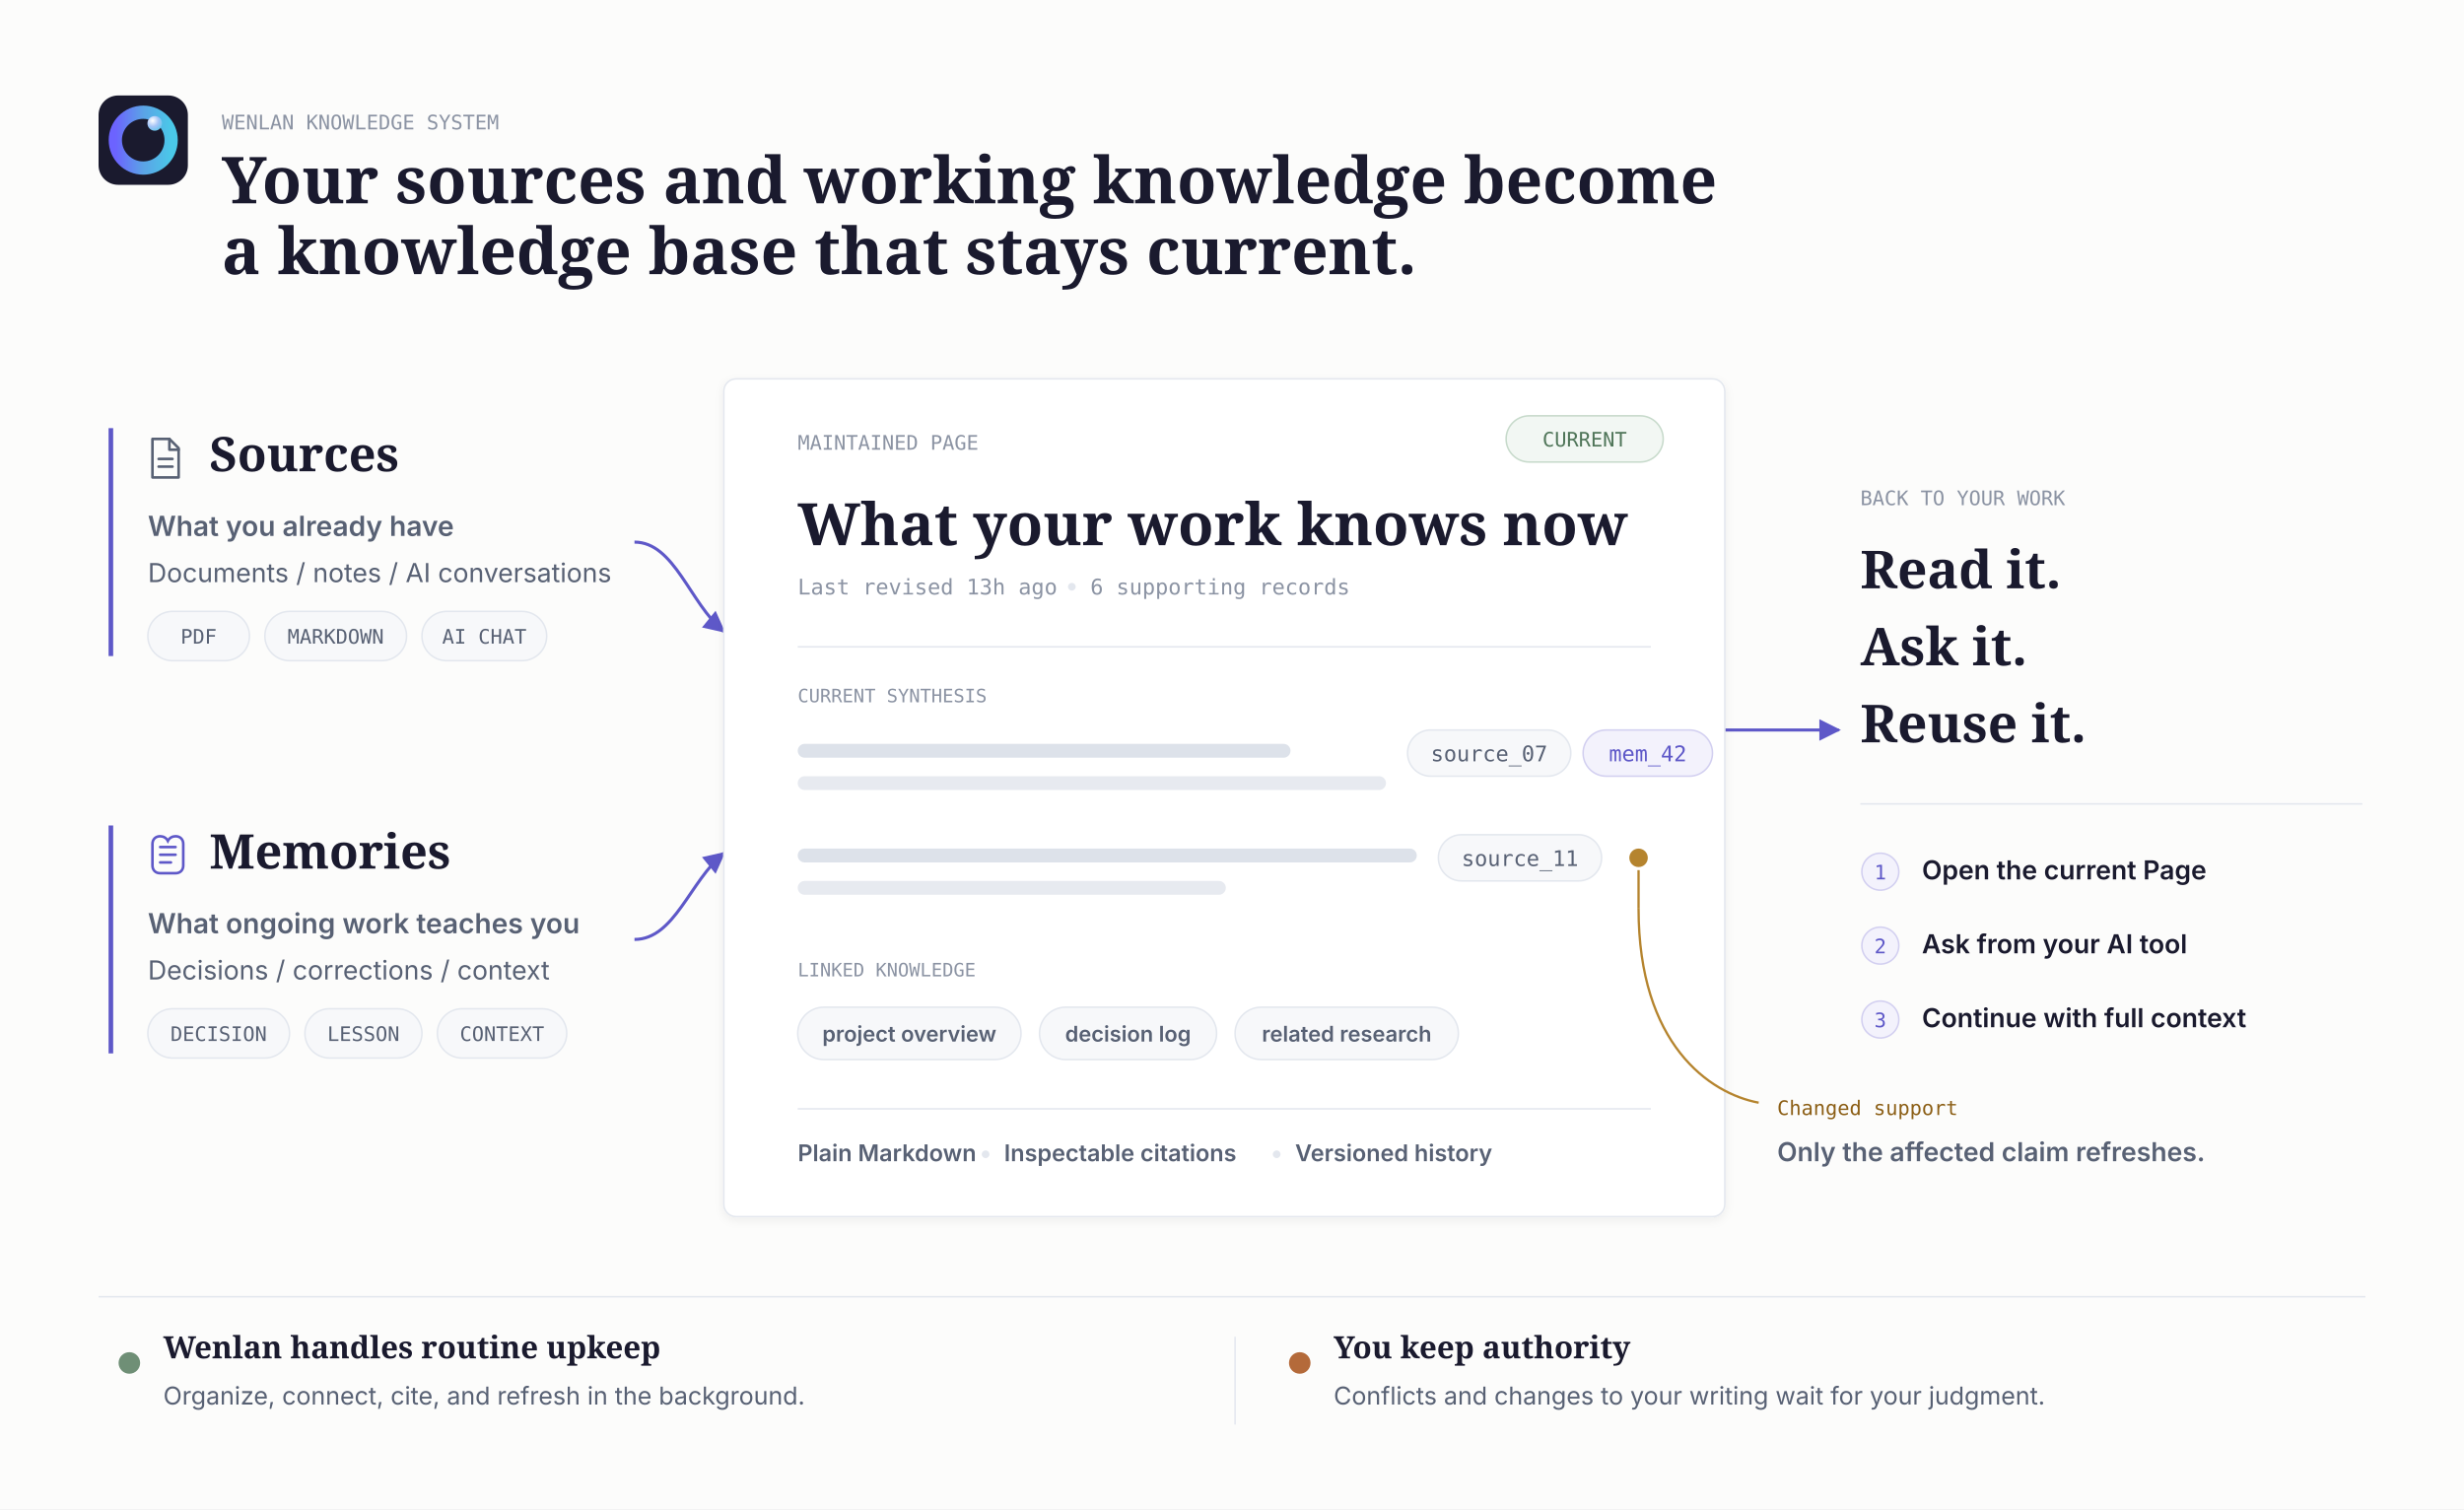
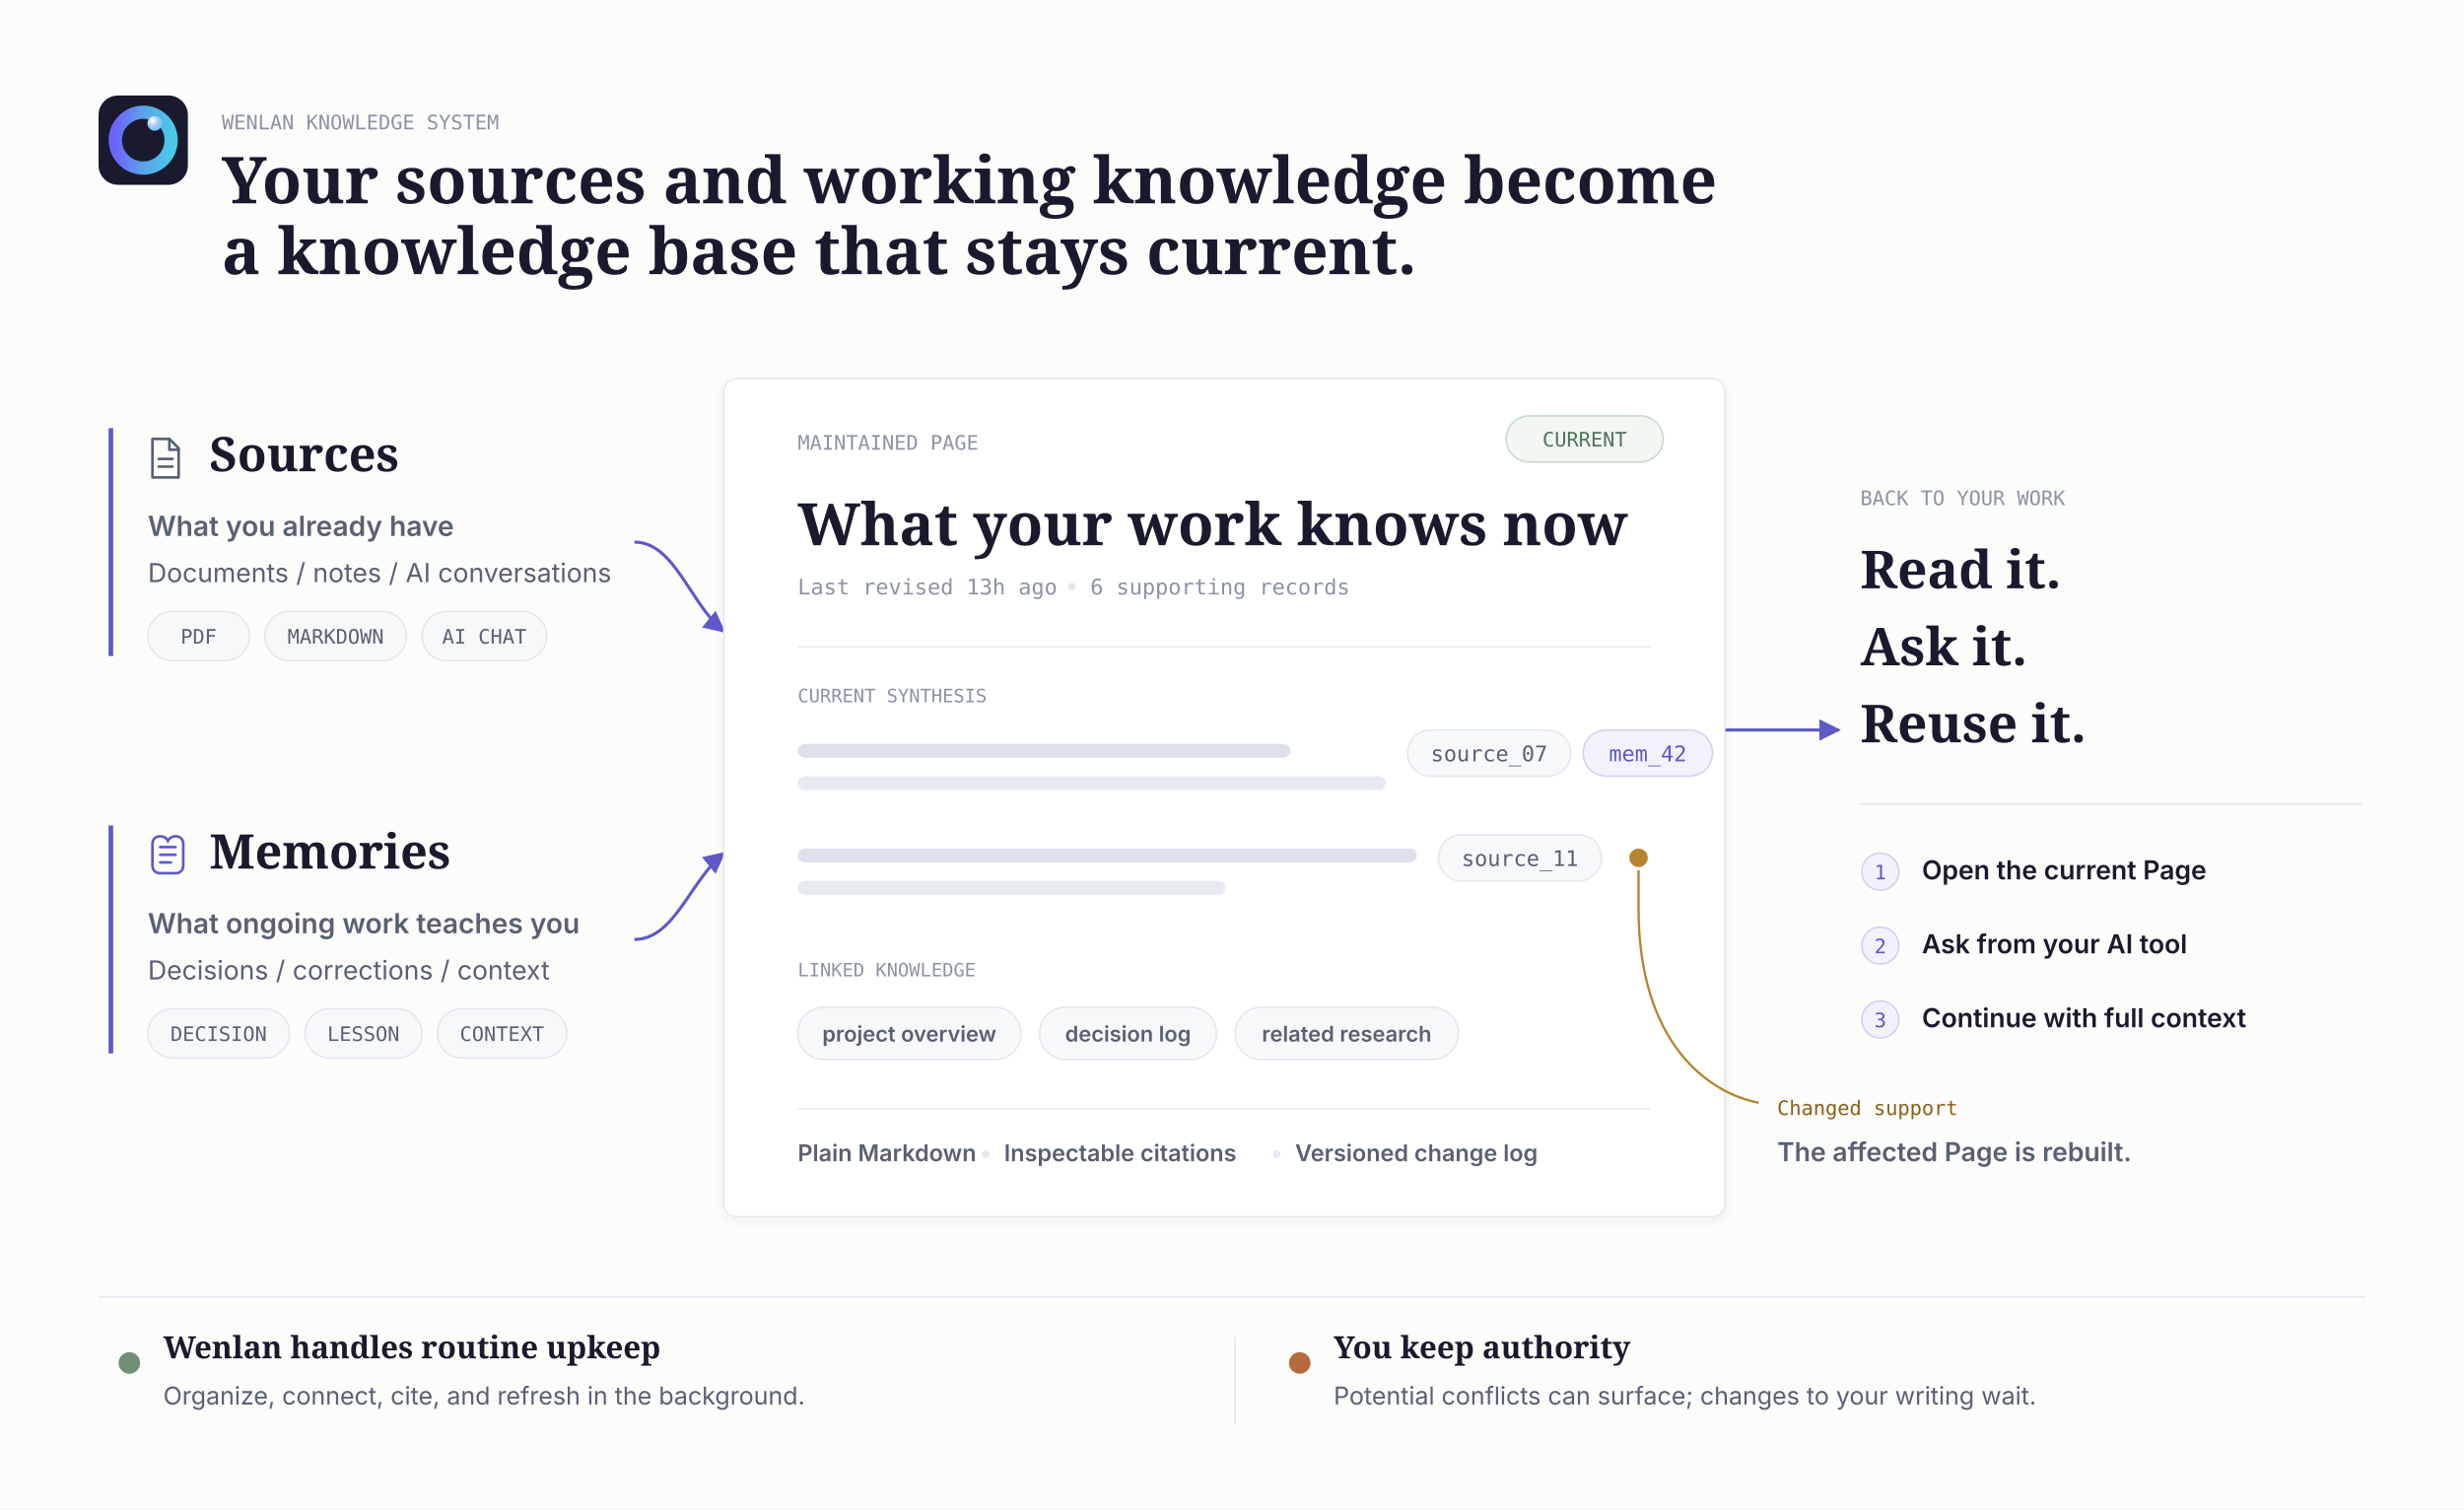
<svg xmlns="http://www.w3.org/2000/svg" width="1600" height="980" viewBox="0 0 1600 980" role="img" aria-labelledby="title desc">
  <style>text { font-kerning: normal; }</style>
  <rect width="1600" height="980" fill="#FCFCFB" />
  <g transform="translate(64 62) scale(0.1132812)">
    <rect width="512" height="512" rx="112" fill="#1A1A2E" />
    <circle cx="256" cy="256" r="160" fill="none" stroke="url(#overview-en-desktop-ring)" stroke-width="76" />
    <circle cx="322" cy="160" r="42" fill="url(#overview-en-desktop-orb)" />
  </g>
  <g data-fit-region="overview-en-desktop-heading" data-fit-x="144" data-fit-y="58" data-fit-width="1392" data-fit-height="142" data-check-overlap="false">
    <text x="144" y="84" font-family="&quot;JetBrains Mono&quot;, ui-monospace, monospace" font-size="13" font-weight="500" fill="#8B93A3" text-anchor="start">WENLAN KNOWLEDGE SYSTEM</text>
    <text x="144" y="132" font-family="&quot;Fraunces&quot;, Georgia, serif" font-size="42" font-weight="600" fill="#1A1A2E" text-anchor="start">Your sources and working knowledge become</text>
    <text x="144" y="178" font-family="&quot;Fraunces&quot;, Georgia, serif" font-size="42" font-weight="600" fill="#1A1A2E" text-anchor="start">a knowledge base that stays current.</text>
  </g>
  <path d="M412 352 C438 352 448 392 470 410" fill="none" stroke="#5E58C8" stroke-width="2" marker-end="url(#overview-en-desktop-arrow)" />
  <path d="M412 610 C438 610 448 572 470 554" fill="none" stroke="#5E58C8" stroke-width="2" marker-end="url(#overview-en-desktop-arrow)" />
  <path d="M1120 474 C1160 474 1176 474 1194 474" fill="none" stroke="#5E58C8" stroke-width="2" marker-end="url(#overview-en-desktop-arrow)" />
  <g data-fit-region="overview-en-desktop-sources" data-fit-x="72" data-fit-y="260" data-fit-width="350" data-fit-height="186" data-check-overlap="true">
    <line x1="72" y1="278" x2="72" y2="426" stroke="#5E58C8" stroke-width="3" />
    <g fill="none" stroke="#586174" stroke-width="1.7" stroke-linecap="round" stroke-linejoin="round">
      <path d="M99 285h11l6 6v19H99z" />
      <path d="M110 285v7h6" />
      <path d="M103 298h9M103 303h9" />
    </g>
    <text x="136" y="306" font-family="&quot;Fraunces&quot;, Georgia, serif" font-size="31" font-weight="600" fill="#1A1A2E" text-anchor="start">Sources</text>
    <text x="96" y="348" font-family="&quot;Instrument Sans&quot;, -apple-system, BlinkMacSystemFont, sans-serif" font-size="18" font-weight="600" fill="#586174" text-anchor="start">What you already have</text>
    <text x="96" y="378" font-family="&quot;Instrument Sans&quot;, -apple-system, BlinkMacSystemFont, sans-serif" font-size="17" font-weight="400" fill="#586174" text-anchor="start">Documents / notes / AI conversations</text>
    <g>
      <rect x="96" y="397" width="66" height="32" rx="16" fill="#F7F8FA" stroke="#E3E7EE" />
      <text x="129" y="417.94" font-family="&quot;JetBrains Mono&quot;, ui-monospace, monospace" font-size="13" font-weight="500" fill="#586174" text-anchor="middle">PDF</text>
    </g>
    <g>
      <rect x="172" y="397" width="92" height="32" rx="16" fill="#F7F8FA" stroke="#E3E7EE" />
      <text x="218" y="417.94" font-family="&quot;JetBrains Mono&quot;, ui-monospace, monospace" font-size="13" font-weight="500" fill="#586174" text-anchor="middle">MARKDOWN</text>
    </g>
    <g>
      <rect x="274" y="397" width="81" height="32" rx="16" fill="#F7F8FA" stroke="#E3E7EE" />
      <text x="314.5" y="417.94" font-family="&quot;JetBrains Mono&quot;, ui-monospace, monospace" font-size="13" font-weight="500" fill="#586174" text-anchor="middle">AI CHAT</text>
    </g>
  </g>
  <g data-fit-region="overview-en-desktop-memories" data-fit-x="72" data-fit-y="518" data-fit-width="350" data-fit-height="186" data-check-overlap="true">
    <line x1="72" y1="536" x2="72" y2="684" stroke="#5E58C8" stroke-width="3" />
    <g fill="none" stroke="#5E58C8" stroke-width="1.7" stroke-linecap="round">
      <path d="M99 548c0-3 2-5 5-5 2 0 4 1 5 3 1-2 3-3 5-3 3 0 5 2 5 5v14c0 3-2 5-5 5H104c-3 0-5-2-5-5z" />
      <path d="M104 550h10M104 555h10M104 560h7" />
    </g>
    <text x="136" y="564" font-family="&quot;Fraunces&quot;, Georgia, serif" font-size="31" font-weight="600" fill="#1A1A2E" text-anchor="start">Memories</text>
    <text x="96" y="606" font-family="&quot;Instrument Sans&quot;, -apple-system, BlinkMacSystemFont, sans-serif" font-size="18" font-weight="600" fill="#586174" text-anchor="start">What ongoing work teaches you</text>
    <text x="96" y="636" font-family="&quot;Instrument Sans&quot;, -apple-system, BlinkMacSystemFont, sans-serif" font-size="17" font-weight="400" fill="#586174" text-anchor="start">Decisions / corrections / context</text>
    <g>
      <rect x="96" y="655" width="92" height="32" rx="16" fill="#F7F8FA" stroke="#E3E7EE" />
      <text x="142" y="675.94" font-family="&quot;JetBrains Mono&quot;, ui-monospace, monospace" font-size="13" font-weight="500" fill="#586174" text-anchor="middle">DECISION</text>
    </g>
    <g>
      <rect x="198" y="655" width="76" height="32" rx="16" fill="#F7F8FA" stroke="#E3E7EE" />
      <text x="236" y="675.94" font-family="&quot;JetBrains Mono&quot;, ui-monospace, monospace" font-size="13" font-weight="500" fill="#586174" text-anchor="middle">LESSON</text>
    </g>
    <g>
      <rect x="284" y="655" width="84" height="32" rx="16" fill="#F7F8FA" stroke="#E3E7EE" />
      <text x="326" y="675.94" font-family="&quot;JetBrains Mono&quot;, ui-monospace, monospace" font-size="13" font-weight="500" fill="#586174" text-anchor="middle">CONTEXT</text>
    </g>
  </g>
  <g data-fit-region="overview-en-desktop-page" data-fit-x="470" data-fit-y="246" data-fit-width="650" data-fit-height="544" data-check-overlap="false">
    <g filter="url(#overview-en-desktop-page-shadow)">
      <rect x="470" y="246" width="650" height="544" rx="8" fill="#FFFFFF" stroke="#E3E7EE" />
    </g>
    <text x="518" y="292" font-family="&quot;JetBrains Mono&quot;, ui-monospace, monospace" font-size="13" font-weight="500" fill="#8B93A3" text-anchor="start">MAINTAINED PAGE</text>
    <g>
      <rect x="978" y="270" width="102" height="30" rx="15" fill="#F2F7F3" stroke="#C7DACB" />
      <text x="1029" y="289.94" font-family="&quot;JetBrains Mono&quot;, ui-monospace, monospace" font-size="13" font-weight="500" fill="#4F7558" text-anchor="middle">CURRENT</text>
    </g>
    <text x="518" y="354" font-family="&quot;Fraunces&quot;, Georgia, serif" font-size="38" font-weight="600" fill="#1A1A2E" text-anchor="start">What your work knows now</text>
    <text x="518" y="386" font-family="&quot;JetBrains Mono&quot;, ui-monospace, monospace" font-size="14" font-weight="500" fill="#8B93A3" text-anchor="start">Last revised 13h ago</text>
    <circle cx="696" cy="381" r="2.5" fill="#E3E7EE" />
    <text x="708" y="386" font-family="&quot;JetBrains Mono&quot;, ui-monospace, monospace" font-size="14" font-weight="500" fill="#8B93A3" text-anchor="start">6 supporting records</text>
    <line x1="518" y1="420" x2="1072" y2="420" stroke="#E3E7EE" />
    <text x="518" y="456" font-family="&quot;JetBrains Mono&quot;, ui-monospace, monospace" font-size="12" font-weight="500" fill="#8B93A3" text-anchor="start">CURRENT SYNTHESIS</text>
    <rect x="518" y="483" width="320" height="9" rx="4.5" fill="#DDE2EA" />
    <rect x="518" y="504" width="382" height="9" rx="4.5" fill="#E7EAF0" />
    <g>
      <rect x="914" y="474" width="106" height="30" rx="15" fill="#F7F8FA" stroke="#E3E7EE" />
      <text x="967" y="494.32" font-family="&quot;JetBrains Mono&quot;, ui-monospace, monospace" font-size="14" font-weight="500" fill="#586174" text-anchor="middle">source_07</text>
    </g>
    <g>
      <rect x="1028" y="474" width="84" height="30" rx="15" fill="#F3F2FC" stroke="#D2CFF0" />
      <text x="1070" y="494.32" font-family="&quot;JetBrains Mono&quot;, ui-monospace, monospace" font-size="14" font-weight="500" fill="#5E58C8" text-anchor="middle">mem_42</text>
    </g>
    <rect x="518" y="551" width="402" height="9" rx="4.5" fill="#DDE2EA" />
    <rect x="518" y="572" width="278" height="9" rx="4.5" fill="#E7EAF0" />
    <g>
      <rect x="934" y="542" width="106" height="30" rx="15" fill="#F7F8FA" stroke="#E3E7EE" />
      <text x="987" y="562.32" font-family="&quot;JetBrains Mono&quot;, ui-monospace, monospace" font-size="14" font-weight="500" fill="#586174" text-anchor="middle">source_11</text>
    </g>
    <circle cx="1064" cy="557" r="6" fill="#B5842E" />
    <line x1="1064" y1="565" x2="1064" y2="590" stroke="#B5842E" stroke-width="1.5" />
    <text x="518" y="634" font-family="&quot;JetBrains Mono&quot;, ui-monospace, monospace" font-size="12" font-weight="500" fill="#8B93A3" text-anchor="start">LINKED KNOWLEDGE</text>
    <g>
      <rect x="518" y="654" width="145" height="34" rx="17" fill="#F7F8FA" stroke="#E3E7EE" />
      <text x="590.5" y="676.32" font-family="&quot;Instrument Sans&quot;, -apple-system, BlinkMacSystemFont, sans-serif" font-size="14" font-weight="600" fill="#586174" text-anchor="middle">project overview</text>
    </g>
    <g>
      <rect x="675" y="654" width="115" height="34" rx="17" fill="#F7F8FA" stroke="#E3E7EE" />
      <text x="732.5" y="676.32" font-family="&quot;Instrument Sans&quot;, -apple-system, BlinkMacSystemFont, sans-serif" font-size="14" font-weight="600" fill="#586174" text-anchor="middle">decision log</text>
    </g>
    <g>
      <rect x="802" y="654" width="145" height="34" rx="17" fill="#F7F8FA" stroke="#E3E7EE" />
      <text x="874.5" y="676.32" font-family="&quot;Instrument Sans&quot;, -apple-system, BlinkMacSystemFont, sans-serif" font-size="14" font-weight="600" fill="#586174" text-anchor="middle">related research</text>
    </g>
    <line x1="518" y1="720" x2="1072" y2="720" stroke="#E3E7EE" />
    <text x="518" y="754" font-family="&quot;Instrument Sans&quot;, -apple-system, BlinkMacSystemFont, sans-serif" font-size="15" font-weight="600" fill="#586174" text-anchor="start">Plain Markdown</text>
    <circle cx="640" cy="749.5" r="2.5" fill="#E3E7EE" />
    <text x="652" y="754" font-family="&quot;Instrument Sans&quot;, -apple-system, BlinkMacSystemFont, sans-serif" font-size="15" font-weight="600" fill="#586174" text-anchor="start">Inspectable citations</text>
    <circle cx="829" cy="749.5" r="2.5" fill="#E3E7EE" />
-     <text x="841" y="754" font-family="&quot;Instrument Sans&quot;, -apple-system, BlinkMacSystemFont, sans-serif" font-size="15" font-weight="600" fill="#586174" text-anchor="start">Versioned history</text>
+     <text x="841" y="754" font-family="&quot;Instrument Sans&quot;, -apple-system, BlinkMacSystemFont, sans-serif" font-size="15" font-weight="600" fill="#586174" text-anchor="start">Versioned change log</text>
  </g>
  <g data-fit-region="overview-en-desktop-changed-support" data-fit-x="1124" data-fit-y="704" data-fit-width="390" data-fit-height="80" data-check-overlap="true">
    <path d="M1064 590 C1064 678 1110 710 1142 716" fill="none" stroke="#B5842E" stroke-width="1.5" />
    <text x="1154" y="724" font-family="&quot;JetBrains Mono&quot;, ui-monospace, monospace" font-size="13" font-weight="500" fill="#8C5F16" text-anchor="start">Changed support</text>
-     <text x="1154" y="754" font-family="&quot;Instrument Sans&quot;, -apple-system, BlinkMacSystemFont, sans-serif" font-size="17" font-weight="600" fill="#586174" text-anchor="start">Only the affected claim refreshes.</text>
+     <text x="1154" y="754" font-family="&quot;Instrument Sans&quot;, -apple-system, BlinkMacSystemFont, sans-serif" font-size="17" font-weight="600" fill="#586174" text-anchor="start">The affected Page is rebuilt.</text>
  </g>
  <g data-fit-region="overview-en-desktop-back-to-work" data-fit-x="1208" data-fit-y="308" data-fit-width="326" data-fit-height="390" data-check-overlap="true">
    <text x="1208" y="328" font-family="&quot;JetBrains Mono&quot;, ui-monospace, monospace" font-size="13" font-weight="500" fill="#8B93A3" text-anchor="start">BACK TO YOUR WORK</text>
    <text x="1208" y="382" font-family="&quot;Fraunces&quot;, Georgia, serif" font-size="34" font-weight="600" fill="#1A1A2E" text-anchor="start">Read it.</text>
    <text x="1208" y="432" font-family="&quot;Fraunces&quot;, Georgia, serif" font-size="34" font-weight="600" fill="#1A1A2E" text-anchor="start">Ask it.</text>
    <text x="1208" y="482" font-family="&quot;Fraunces&quot;, Georgia, serif" font-size="34" font-weight="600" fill="#1A1A2E" text-anchor="start">Reuse it.</text>
    <line x1="1208" y1="522" x2="1534" y2="522" stroke="#E3E7EE" />
    <circle cx="1221" cy="566" r="12" fill="#F3F2FC" stroke="#D2CFF0" />
    <text x="1221" y="571" font-family="&quot;JetBrains Mono&quot;, ui-monospace, monospace" font-size="13" font-weight="500" fill="#5E58C8" text-anchor="middle">1</text>
    <text x="1248" y="571" font-family="&quot;Instrument Sans&quot;, -apple-system, BlinkMacSystemFont, sans-serif" font-size="17" font-weight="600" fill="#1A1A2E" text-anchor="start">Open the current Page</text>
    <circle cx="1221" cy="614" r="12" fill="#F3F2FC" stroke="#D2CFF0" />
    <text x="1221" y="619" font-family="&quot;JetBrains Mono&quot;, ui-monospace, monospace" font-size="13" font-weight="500" fill="#5E58C8" text-anchor="middle">2</text>
    <text x="1248" y="619" font-family="&quot;Instrument Sans&quot;, -apple-system, BlinkMacSystemFont, sans-serif" font-size="17" font-weight="600" fill="#1A1A2E" text-anchor="start">Ask from your AI tool</text>
    <circle cx="1221" cy="662" r="12" fill="#F3F2FC" stroke="#D2CFF0" />
    <text x="1221" y="667" font-family="&quot;JetBrains Mono&quot;, ui-monospace, monospace" font-size="13" font-weight="500" fill="#5E58C8" text-anchor="middle">3</text>
    <text x="1248" y="667" font-family="&quot;Instrument Sans&quot;, -apple-system, BlinkMacSystemFont, sans-serif" font-size="17" font-weight="600" fill="#1A1A2E" text-anchor="start">Continue with full context</text>
  </g>
  <g data-fit-region="overview-en-desktop-authority" data-fit-x="64" data-fit-y="842" data-fit-width="1472" data-fit-height="100" data-check-overlap="true">
    <line x1="64" y1="842" x2="1536" y2="842" stroke="#E3E7EE" />
    <circle cx="84" cy="885" r="7" fill="#6F8F76" />
    <text x="106" y="882" font-family="&quot;Fraunces&quot;, Georgia, serif" font-size="20" font-weight="600" fill="#1A1A2E" text-anchor="start">Wenlan handles routine upkeep</text>
    <text x="106" y="912" font-family="&quot;Instrument Sans&quot;, -apple-system, BlinkMacSystemFont, sans-serif" font-size="16" font-weight="400" fill="#586174" text-anchor="start">Organize, connect, cite, and refresh in the background.</text>
    <line x1="802" y1="868" x2="802" y2="925" stroke="#E3E7EE" />
    <circle cx="844" cy="885" r="7" fill="#B46A3A" />
    <text x="866" y="882" font-family="&quot;Fraunces&quot;, Georgia, serif" font-size="20" font-weight="600" fill="#1A1A2E" text-anchor="start">You keep authority</text>
-     <text x="866" y="912" font-family="&quot;Instrument Sans&quot;, -apple-system, BlinkMacSystemFont, sans-serif" font-size="16" font-weight="400" fill="#586174" text-anchor="start">Conflicts and changes to your writing wait for your judgment.</text>
+     <text x="866" y="912" font-family="&quot;Instrument Sans&quot;, -apple-system, BlinkMacSystemFont, sans-serif" font-size="16" font-weight="400" fill="#586174" text-anchor="start">Potential conflicts can surface; changes to your writing wait.</text>
  </g>
  <defs>
    <linearGradient id="overview-en-desktop-ring" x1="96" y1="256" x2="416" y2="256" gradientUnits="userSpaceOnUse">
      <stop stop-color="#6C63FF" />
      <stop offset="0.5" stop-color="#5BA3E6" />
      <stop offset="1" stop-color="#4AC8E8" />
    </linearGradient>
    <radialGradient id="overview-en-desktop-orb" cx="0" cy="0" r="1" gradientUnits="userSpaceOnUse" gradientTransform="translate(310 144) rotate(52.125) scale(76.0263)">
      <stop stop-color="#FFFFFF" />
      <stop offset="0.45" stop-color="#A5C4F7" />
      <stop offset="1" stop-color="#4AC8E8" />
    </radialGradient>
    <marker id="overview-en-desktop-arrow" viewBox="0 0 10 10" refX="9" refY="5" markerWidth="7" markerHeight="7" orient="auto-start-reverse">
      <path d="M0 0L10 5L0 10Z" fill="#5E58C8" />
    </marker>
    <filter id="overview-en-desktop-page-shadow" x="-20%" y="-20%" width="140%" height="150%">
      <feDropShadow dx="0" dy="14" stdDeviation="18" flood-color="#1A1A2E" flood-opacity="0.10" />
      <feDropShadow dx="0" dy="2" stdDeviation="3" flood-color="#1A1A2E" flood-opacity="0.06" />
    </filter>
  </defs>
</svg>
